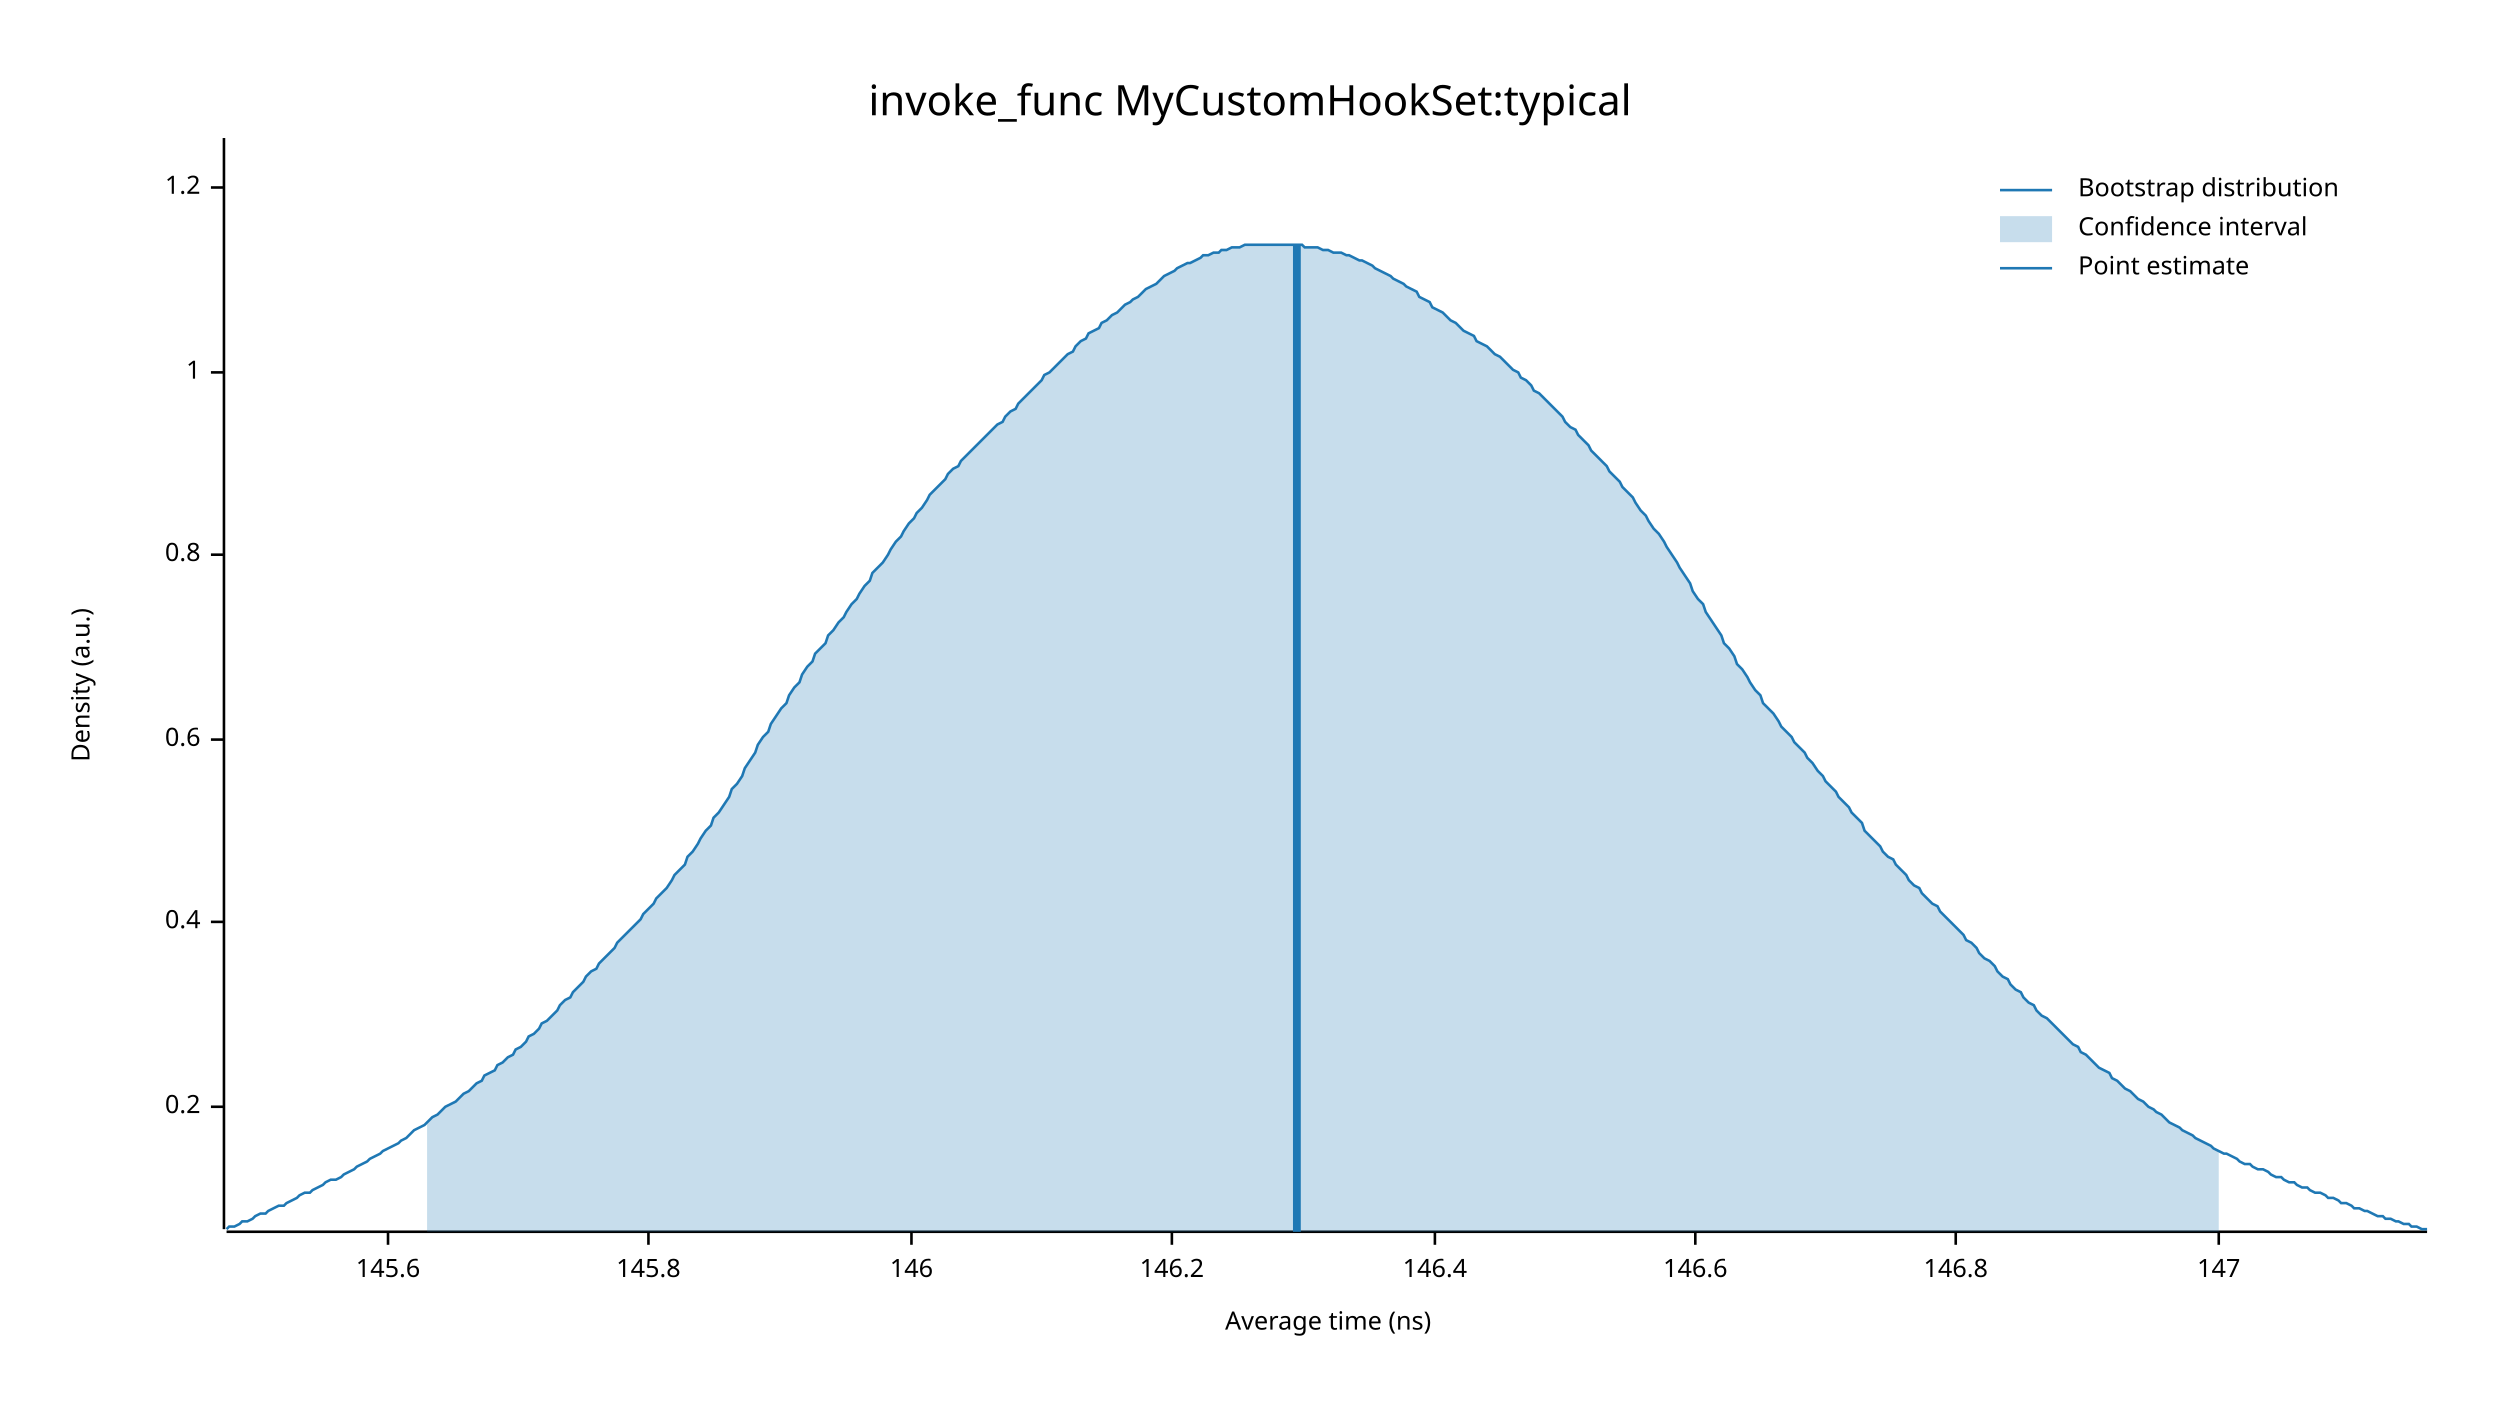
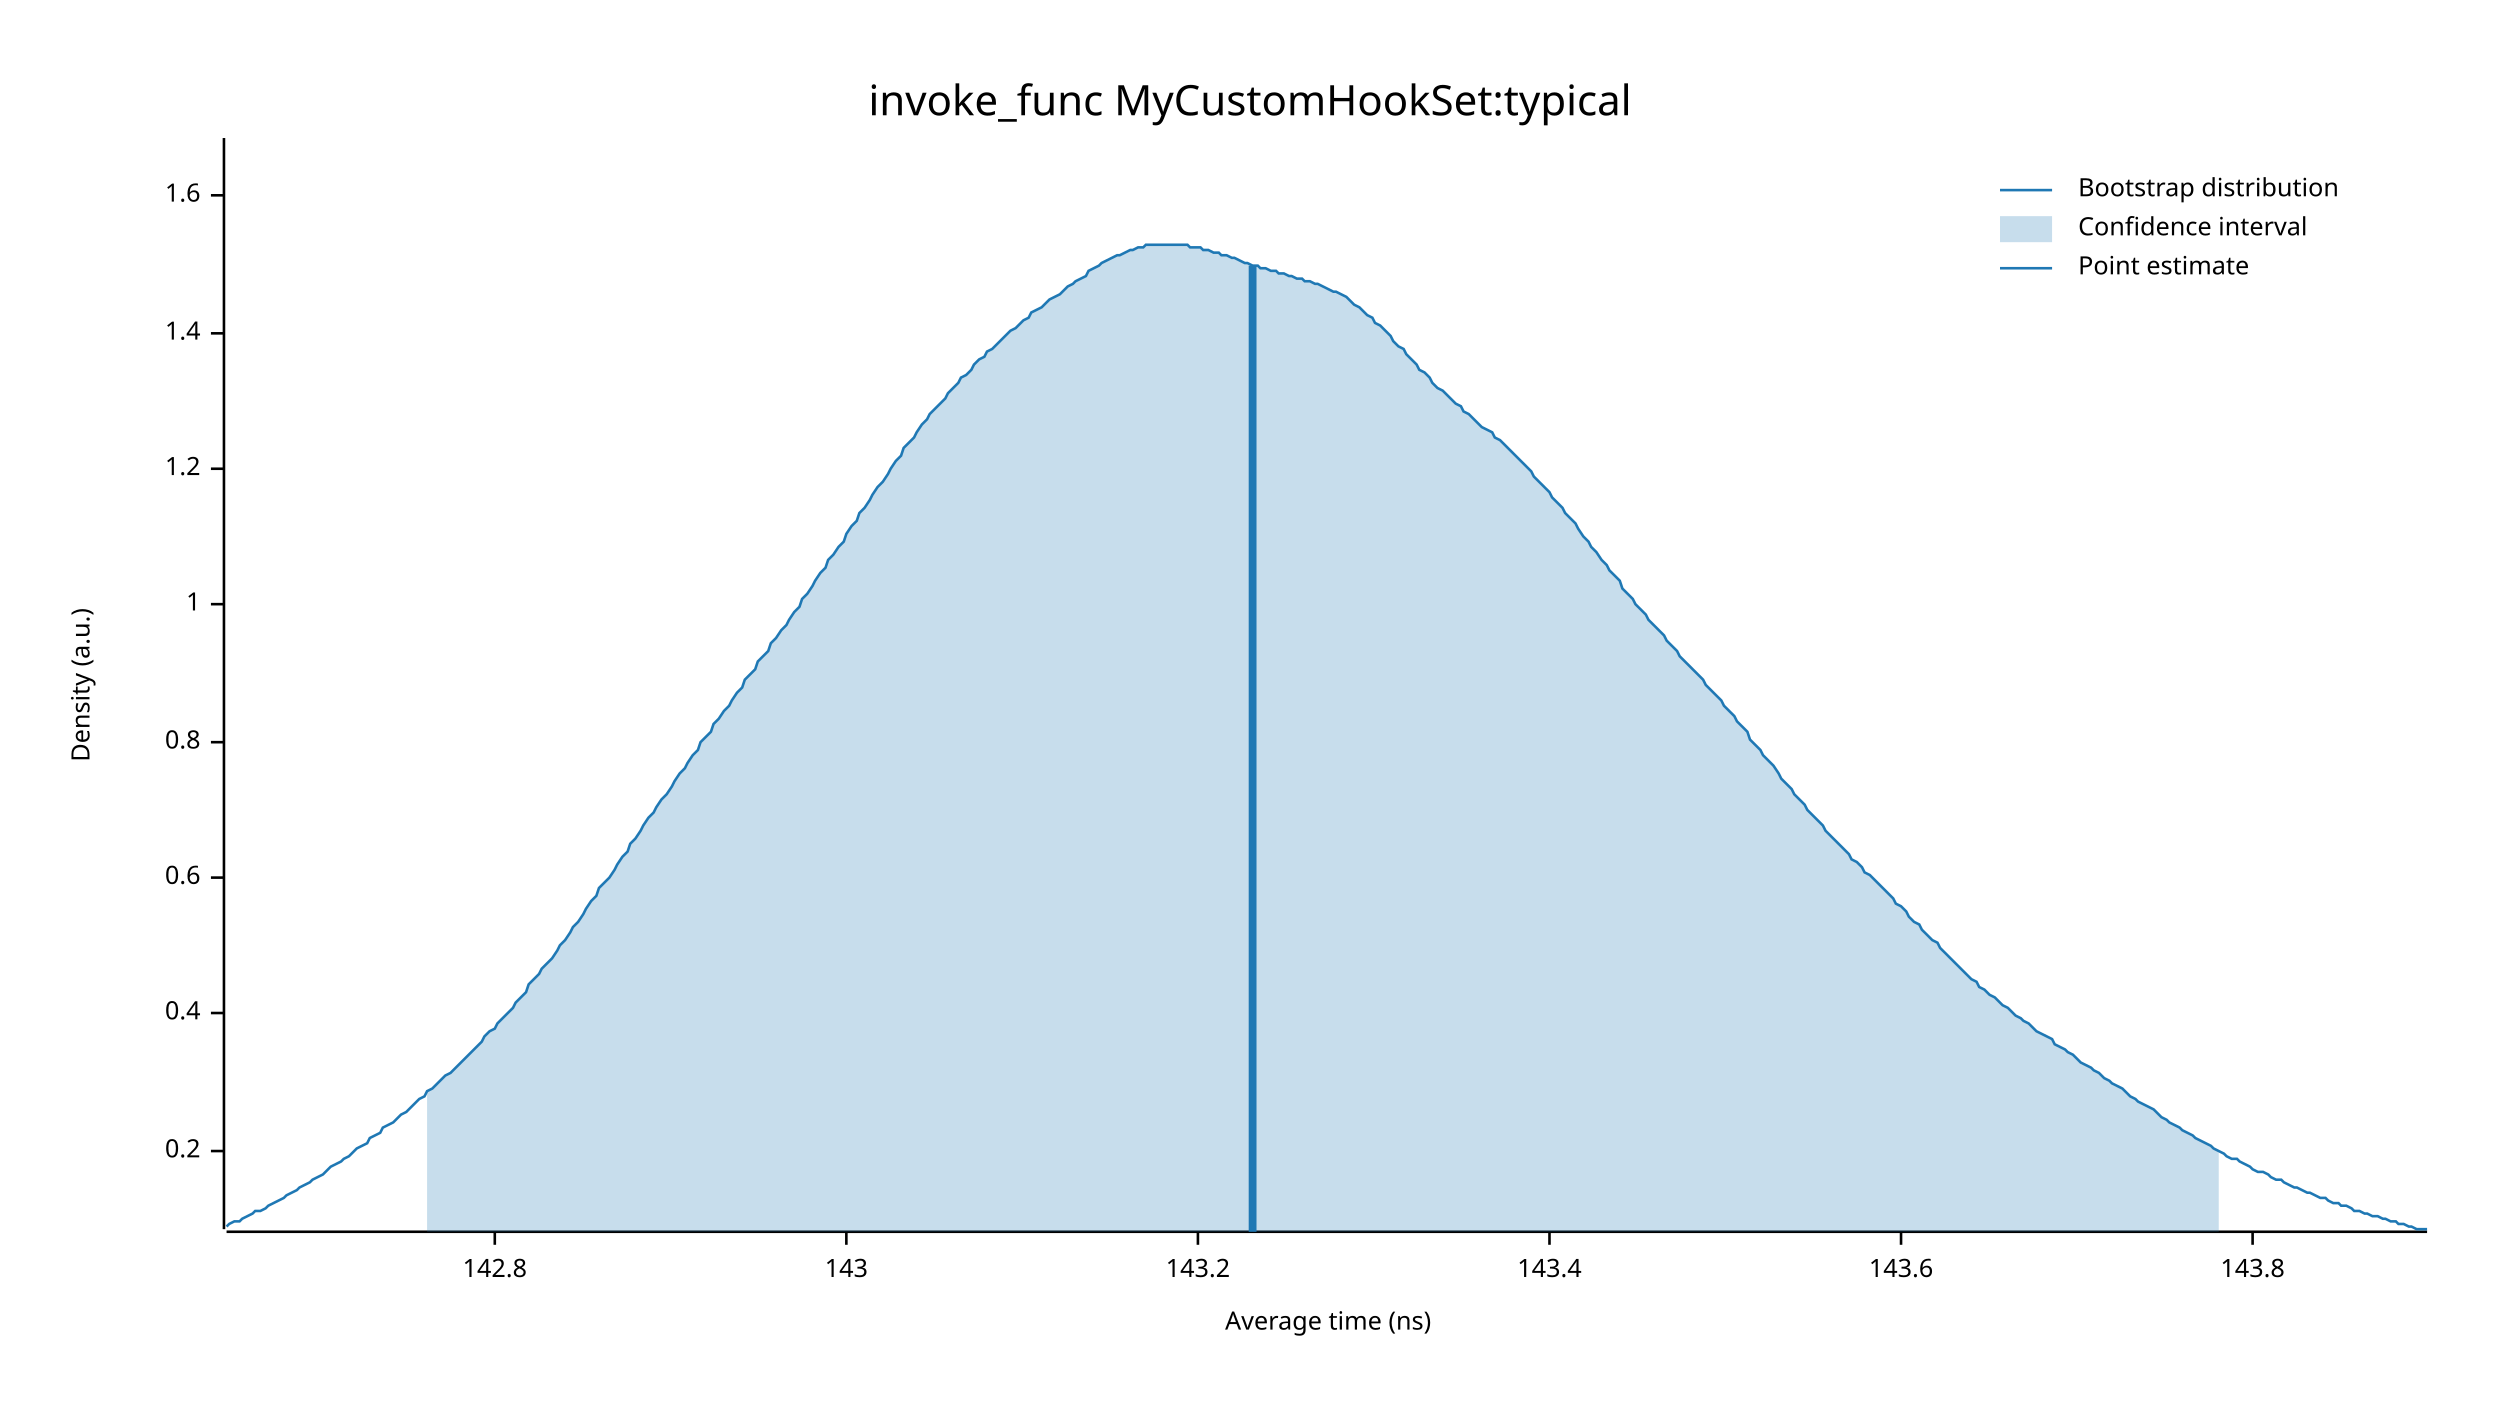
<svg xmlns="http://www.w3.org/2000/svg" width="960" height="540" viewBox="0 0 960 540">
  <text x="480" y="32" dy="0.76em" text-anchor="middle" font-family="sans-serif" font-size="16.129" opacity="1" fill="#000000">
invoke_func MyCustomHookSet:typical
</text>
  <text x="27" y="263" dy="0.76em" text-anchor="middle" font-family="sans-serif" font-size="9.677" opacity="1" fill="#000000" transform="rotate(270, 27, 263)">
Density (a.u.)
</text>
  <text x="510" y="513" dy="-0.5ex" text-anchor="middle" font-family="sans-serif" font-size="9.677" opacity="1" fill="#000000">
Average time (ns)
</text>
  <polyline fill="none" opacity="1" stroke="#000000" stroke-width="1" points="86,53 86,472 " />
-   <text x="77" y="425" dy="0.5ex" text-anchor="end" font-family="sans-serif" font-size="9.677" opacity="1" fill="#000000">
+   <text x="77" y="442" dy="0.5ex" text-anchor="end" font-family="sans-serif" font-size="9.677" opacity="1" fill="#000000">
0.2
</text>
-   <polyline fill="none" opacity="1" stroke="#000000" stroke-width="1" points="81,425 86,425 " />
-   <text x="77" y="354" dy="0.5ex" text-anchor="end" font-family="sans-serif" font-size="9.677" opacity="1" fill="#000000">
+   <polyline fill="none" opacity="1" stroke="#000000" stroke-width="1" points="81,442 86,442 " />
+   <text x="77" y="389" dy="0.5ex" text-anchor="end" font-family="sans-serif" font-size="9.677" opacity="1" fill="#000000">
0.4
</text>
-   <polyline fill="none" opacity="1" stroke="#000000" stroke-width="1" points="81,354 86,354 " />
-   <text x="77" y="284" dy="0.5ex" text-anchor="end" font-family="sans-serif" font-size="9.677" opacity="1" fill="#000000">
+   <polyline fill="none" opacity="1" stroke="#000000" stroke-width="1" points="81,389 86,389 " />
+   <text x="77" y="337" dy="0.5ex" text-anchor="end" font-family="sans-serif" font-size="9.677" opacity="1" fill="#000000">
0.6
</text>
-   <polyline fill="none" opacity="1" stroke="#000000" stroke-width="1" points="81,284 86,284 " />
-   <text x="77" y="213" dy="0.5ex" text-anchor="end" font-family="sans-serif" font-size="9.677" opacity="1" fill="#000000">
+   <polyline fill="none" opacity="1" stroke="#000000" stroke-width="1" points="81,337 86,337 " />
+   <text x="77" y="285" dy="0.5ex" text-anchor="end" font-family="sans-serif" font-size="9.677" opacity="1" fill="#000000">
0.8
</text>
-   <polyline fill="none" opacity="1" stroke="#000000" stroke-width="1" points="81,213 86,213 " />
-   <text x="77" y="143" dy="0.5ex" text-anchor="end" font-family="sans-serif" font-size="9.677" opacity="1" fill="#000000">
+   <polyline fill="none" opacity="1" stroke="#000000" stroke-width="1" points="81,285 86,285 " />
+   <text x="77" y="232" dy="0.5ex" text-anchor="end" font-family="sans-serif" font-size="9.677" opacity="1" fill="#000000">
1
</text>
-   <polyline fill="none" opacity="1" stroke="#000000" stroke-width="1" points="81,143 86,143 " />
-   <text x="77" y="72" dy="0.5ex" text-anchor="end" font-family="sans-serif" font-size="9.677" opacity="1" fill="#000000">
+   <polyline fill="none" opacity="1" stroke="#000000" stroke-width="1" points="81,232 86,232 " />
+   <text x="77" y="180" dy="0.5ex" text-anchor="end" font-family="sans-serif" font-size="9.677" opacity="1" fill="#000000">
1.2
</text>
-   <polyline fill="none" opacity="1" stroke="#000000" stroke-width="1" points="81,72 86,72 " />
+   <polyline fill="none" opacity="1" stroke="#000000" stroke-width="1" points="81,180 86,180 " />
+   <text x="77" y="128" dy="0.5ex" text-anchor="end" font-family="sans-serif" font-size="9.677" opacity="1" fill="#000000">
+ 1.4
+ </text>
+   <polyline fill="none" opacity="1" stroke="#000000" stroke-width="1" points="81,128 86,128 " />
+   <text x="77" y="75" dy="0.5ex" text-anchor="end" font-family="sans-serif" font-size="9.677" opacity="1" fill="#000000">
+ 1.6
+ </text>
+   <polyline fill="none" opacity="1" stroke="#000000" stroke-width="1" points="81,75 86,75 " />
  <polyline fill="none" opacity="1" stroke="#000000" stroke-width="1" points="87,473 932,473 " />
-   <text x="149" y="483" dy="0.76em" text-anchor="middle" font-family="sans-serif" font-size="9.677" opacity="1" fill="#000000">
- 145.6
+   <text x="190" y="483" dy="0.76em" text-anchor="middle" font-family="sans-serif" font-size="9.677" opacity="1" fill="#000000">
+ 142.8
</text>
-   <polyline fill="none" opacity="1" stroke="#000000" stroke-width="1" points="149,473 149,478 " />
-   <text x="249" y="483" dy="0.76em" text-anchor="middle" font-family="sans-serif" font-size="9.677" opacity="1" fill="#000000">
- 145.8
+   <polyline fill="none" opacity="1" stroke="#000000" stroke-width="1" points="190,473 190,478 " />
+   <text x="325" y="483" dy="0.76em" text-anchor="middle" font-family="sans-serif" font-size="9.677" opacity="1" fill="#000000">
+ 143
</text>
-   <polyline fill="none" opacity="1" stroke="#000000" stroke-width="1" points="249,473 249,478 " />
-   <text x="350" y="483" dy="0.76em" text-anchor="middle" font-family="sans-serif" font-size="9.677" opacity="1" fill="#000000">
- 146
+   <polyline fill="none" opacity="1" stroke="#000000" stroke-width="1" points="325,473 325,478 " />
+   <text x="460" y="483" dy="0.76em" text-anchor="middle" font-family="sans-serif" font-size="9.677" opacity="1" fill="#000000">
+ 143.2
</text>
-   <polyline fill="none" opacity="1" stroke="#000000" stroke-width="1" points="350,473 350,478 " />
-   <text x="450" y="483" dy="0.76em" text-anchor="middle" font-family="sans-serif" font-size="9.677" opacity="1" fill="#000000">
- 146.2
+   <polyline fill="none" opacity="1" stroke="#000000" stroke-width="1" points="460,473 460,478 " />
+   <text x="595" y="483" dy="0.76em" text-anchor="middle" font-family="sans-serif" font-size="9.677" opacity="1" fill="#000000">
+ 143.4
</text>
-   <polyline fill="none" opacity="1" stroke="#000000" stroke-width="1" points="450,473 450,478 " />
-   <text x="551" y="483" dy="0.76em" text-anchor="middle" font-family="sans-serif" font-size="9.677" opacity="1" fill="#000000">
- 146.4
+   <polyline fill="none" opacity="1" stroke="#000000" stroke-width="1" points="595,473 595,478 " />
+   <text x="730" y="483" dy="0.76em" text-anchor="middle" font-family="sans-serif" font-size="9.677" opacity="1" fill="#000000">
+ 143.6
</text>
-   <polyline fill="none" opacity="1" stroke="#000000" stroke-width="1" points="551,473 551,478 " />
-   <text x="651" y="483" dy="0.76em" text-anchor="middle" font-family="sans-serif" font-size="9.677" opacity="1" fill="#000000">
- 146.6
+   <polyline fill="none" opacity="1" stroke="#000000" stroke-width="1" points="730,473 730,478 " />
+   <text x="865" y="483" dy="0.76em" text-anchor="middle" font-family="sans-serif" font-size="9.677" opacity="1" fill="#000000">
+ 143.8
</text>
-   <polyline fill="none" opacity="1" stroke="#000000" stroke-width="1" points="651,473 651,478 " />
-   <text x="751" y="483" dy="0.76em" text-anchor="middle" font-family="sans-serif" font-size="9.677" opacity="1" fill="#000000">
- 146.8
- </text>
-   <polyline fill="none" opacity="1" stroke="#000000" stroke-width="1" points="751,473 751,478 " />
-   <text x="852" y="483" dy="0.76em" text-anchor="middle" font-family="sans-serif" font-size="9.677" opacity="1" fill="#000000">
- 147
- </text>
-   <polyline fill="none" opacity="1" stroke="#000000" stroke-width="1" points="852,473 852,478 " />
-   <polyline fill="none" opacity="1" stroke="#1F78B4" stroke-width="1" points="87,472 88,471 90,471 92,470 93,469 95,469 97,468 98,467 100,466 102,466 103,465 105,464 107,463 109,463 110,462 112,461 114,460 115,459 117,458 119,458 120,457 122,456 124,455 125,454 127,453 129,453 131,452 132,451 134,450 136,449 137,448 139,447 141,446 142,445 144,444 146,443 147,442 149,441 151,440 153,439 154,438 156,437 158,435 159,434 161,433 163,432 164,431 166,429 168,428 169,427 171,425 173,424 175,423 176,422 178,420 180,419 181,418 183,416 185,415 186,413 188,412 190,411 191,409 193,408 195,406 197,405 198,403 200,402 202,400 203,398 205,397 207,395 208,393 210,392 212,390 214,388 215,386 217,384 219,383 220,381 222,379 224,377 225,375 227,373 229,372 230,370 232,368 234,366 236,364 237,362 239,360 241,358 242,357 244,355 246,353 247,351 249,349 251,347 252,345 254,343 256,341 258,338 259,336 261,334 263,332 264,329 266,327 268,324 269,322 271,319 273,317 274,314 276,312 278,309 280,306 281,303 283,301 285,298 286,295 288,292 290,289 291,286 293,283 295,281 296,278 298,275 300,272 302,270 303,267 305,264 307,262 308,259 310,256 312,254 313,251 315,249 317,247 318,244 320,242 322,239 324,237 325,235 327,232 329,230 330,228 332,225 334,223 335,220 337,218 339,216 341,213 342,211 344,208 346,206 347,204 349,201 351,199 352,197 354,195 356,192 357,190 359,188 361,186 363,184 364,182 366,180 368,179 369,177 371,175 373,173 374,172 376,170 378,168 379,167 381,165 383,163 385,162 386,160 388,158 390,157 391,155 393,153 395,151 396,150 398,148 400,146 401,144 403,143 405,141 407,139 408,138 410,136 412,135 413,133 415,131 417,130 418,128 420,127 422,126 423,124 425,123 427,121 429,120 430,119 432,117 434,116 435,115 437,114 439,112 440,111 442,110 444,109 445,108 447,106 449,105 451,104 452,103 454,102 456,101 457,101 459,100 461,99 462,98 464,98 466,97 468,97 469,96 471,96 473,95 474,95 476,95 478,94 479,94 481,94 483,94 484,94 486,94 488,94 490,94 491,94 493,94 495,94 496,94 498,94 500,94 501,95 503,95 505,95 506,95 508,96 510,96 512,97 513,97 515,97 517,98 518,98 520,99 522,100 523,100 525,101 527,102 528,103 530,104 532,105 534,106 535,107 537,108 539,109 540,110 542,111 544,112 545,114 547,115 549,116 550,118 552,119 554,120 556,122 557,123 559,124 561,126 562,127 564,128 566,129 567,131 569,132 571,133 573,135 574,136 576,137 578,139 579,140 581,142 583,143 584,145 586,146 588,148 589,150 591,151 593,153 595,155 596,156 598,158 600,160 601,162 603,164 605,165 606,167 608,169 610,171 611,173 613,175 615,177 617,179 618,181 620,183 622,185 623,187 625,189 627,191 628,193 630,196 632,198 633,200 635,203 637,205 639,208 640,210 642,213 644,216 645,218 647,221 649,224 650,227 652,230 654,232 655,235 657,238 659,241 661,244 662,247 664,249 666,252 667,255 669,257 671,260 672,262 674,265 676,267 677,270 679,272 681,274 683,277 684,279 686,281 688,283 689,285 691,287 693,289 694,291 696,293 698,296 700,298 701,300 703,302 705,304 706,306 708,308 710,310 711,312 713,314 715,316 716,319 718,321 720,323 722,325 723,327 725,329 727,330 728,332 730,334 732,336 733,338 735,340 737,341 738,343 740,345 742,347 744,348 745,350 747,352 749,354 750,355 752,357 754,359 755,361 757,362 759,364 760,366 762,368 764,369 766,371 767,373 769,375 771,376 772,378 774,380 776,381 777,383 779,385 781,386 782,388 784,390 786,391 788,393 789,394 791,396 793,398 794,399 796,401 798,402 799,404 801,405 803,407 804,408 806,410 808,411 810,412 811,414 813,415 815,417 816,418 818,419 820,421 821,422 823,423 825,425 827,426 828,427 830,428 832,430 833,431 835,432 837,433 838,434 840,435 842,436 843,437 845,438 847,439 849,440 850,441 852,442 854,443 855,443 857,444 859,445 860,446 862,447 864,447 865,448 867,449 869,449 871,450 872,451 874,452 876,452 877,453 879,454 881,454 882,455 884,456 886,456 887,457 889,458 891,458 893,459 894,460 896,460 898,461 899,462 901,462 903,463 904,464 906,464 908,465 909,465 911,466 913,467 915,467 916,468 918,468 920,469 921,469 923,470 925,470 926,471 928,471 930,472 932,472 " />
-   <polygon opacity="0.25" fill="#1F78B4" points="164,431 166,429 168,428 169,427 171,425 173,424 175,423 176,422 178,420 180,419 181,418 183,416 185,415 186,413 188,412 190,411 191,409 193,408 195,406 197,405 198,403 200,402 202,400 203,398 205,397 207,395 208,393 210,392 212,390 214,388 215,386 217,384 219,383 220,381 222,379 224,377 225,375 227,373 229,372 230,370 232,368 234,366 236,364 237,362 239,360 241,358 242,357 244,355 246,353 247,351 249,349 251,347 252,345 254,343 256,341 258,338 259,336 261,334 263,332 264,329 266,327 268,324 269,322 271,319 273,317 274,314 276,312 278,309 280,306 281,303 283,301 285,298 286,295 288,292 290,289 291,286 293,283 295,281 296,278 298,275 300,272 302,270 303,267 305,264 307,262 308,259 310,256 312,254 313,251 315,249 317,247 318,244 320,242 322,239 324,237 325,235 327,232 329,230 330,228 332,225 334,223 335,220 337,218 339,216 341,213 342,211 344,208 346,206 347,204 349,201 351,199 352,197 354,195 356,192 357,190 359,188 361,186 363,184 364,182 366,180 368,179 369,177 371,175 373,173 374,172 376,170 378,168 379,167 381,165 383,163 385,162 386,160 388,158 390,157 391,155 393,153 395,151 396,150 398,148 400,146 401,144 403,143 405,141 407,139 408,138 410,136 412,135 413,133 415,131 417,130 418,128 420,127 422,126 423,124 425,123 427,121 429,120 430,119 432,117 434,116 435,115 437,114 439,112 440,111 442,110 444,109 445,108 447,106 449,105 451,104 452,103 454,102 456,101 457,101 459,100 461,99 462,98 464,98 466,97 468,97 469,96 471,96 473,95 474,95 476,95 478,94 479,94 481,94 483,94 484,94 486,94 488,94 490,94 491,94 493,94 495,94 496,94 498,94 500,94 501,95 503,95 505,95 506,95 508,96 510,96 512,97 513,97 515,97 517,98 518,98 520,99 522,100 523,100 525,101 527,102 528,103 530,104 532,105 534,106 535,107 537,108 539,109 540,110 542,111 544,112 545,114 547,115 549,116 550,118 552,119 554,120 556,122 557,123 559,124 561,126 562,127 564,128 566,129 567,131 569,132 571,133 573,135 574,136 576,137 578,139 579,140 581,142 583,143 584,145 586,146 588,148 589,150 591,151 593,153 595,155 596,156 598,158 600,160 601,162 603,164 605,165 606,167 608,169 610,171 611,173 613,175 615,177 617,179 618,181 620,183 622,185 623,187 625,189 627,191 628,193 630,196 632,198 633,200 635,203 637,205 639,208 640,210 642,213 644,216 645,218 647,221 649,224 650,227 652,230 654,232 655,235 657,238 659,241 661,244 662,247 664,249 666,252 667,255 669,257 671,260 672,262 674,265 676,267 677,270 679,272 681,274 683,277 684,279 686,281 688,283 689,285 691,287 693,289 694,291 696,293 698,296 700,298 701,300 703,302 705,304 706,306 708,308 710,310 711,312 713,314 715,316 716,319 718,321 720,323 722,325 723,327 725,329 727,330 728,332 730,334 732,336 733,338 735,340 737,341 738,343 740,345 742,347 744,348 745,350 747,352 749,354 750,355 752,357 754,359 755,361 757,362 759,364 760,366 762,368 764,369 766,371 767,373 769,375 771,376 772,378 774,380 776,381 777,383 779,385 781,386 782,388 784,390 786,391 788,393 789,394 791,396 793,398 794,399 796,401 798,402 799,404 801,405 803,407 804,408 806,410 808,411 810,412 811,414 813,415 815,417 816,418 818,419 820,421 821,422 823,423 825,425 827,426 828,427 830,428 832,430 833,431 835,432 837,433 838,434 840,435 842,436 843,437 845,438 847,439 849,440 850,441 852,442 852,473 164,473 " />
-   <polyline fill="none" opacity="1" stroke="#1F78B4" stroke-width="3" points="498,473 498,94 " />
+   <polyline fill="none" opacity="1" stroke="#000000" stroke-width="1" points="865,473 865,478 " />
+   <polyline fill="none" opacity="1" stroke="#1F78B4" stroke-width="1" points="87,471 88,470 90,469 92,469 93,468 95,467 97,466 98,465 100,465 102,464 103,463 105,462 107,461 109,460 110,459 112,458 114,457 115,456 117,455 119,454 120,453 122,452 124,451 125,450 127,448 129,447 131,446 132,445 134,444 136,442 137,441 139,440 141,439 142,437 144,436 146,435 147,433 149,432 151,431 153,429 154,428 156,427 158,425 159,424 161,422 163,421 164,419 166,418 168,416 169,415 171,413 173,412 175,410 176,409 178,407 180,405 181,404 183,402 185,400 186,398 188,396 190,395 191,393 193,391 195,389 197,387 198,385 200,383 202,381 203,378 205,376 207,374 208,372 210,370 212,368 214,365 215,363 217,361 219,358 220,356 222,354 224,351 225,349 227,346 229,344 230,341 232,339 234,337 236,334 237,332 239,329 241,327 242,324 244,322 246,319 247,317 249,314 251,312 252,310 254,307 256,305 258,302 259,300 261,297 263,295 264,293 266,290 268,288 269,285 271,283 273,281 274,278 276,276 278,273 280,271 281,269 283,266 285,264 286,261 288,259 290,257 291,254 293,252 295,250 296,247 298,245 300,242 302,240 303,238 305,235 307,233 308,230 310,228 312,225 313,223 315,220 317,218 318,215 320,213 322,210 324,208 325,205 327,202 329,200 330,197 332,195 334,192 335,190 337,187 339,185 341,182 342,180 344,177 346,175 347,172 349,170 351,168 352,166 354,163 356,161 357,159 359,157 361,155 363,153 364,151 366,149 368,147 369,145 371,144 373,142 374,140 376,138 378,137 379,135 381,134 383,132 385,130 386,129 388,127 390,126 391,125 393,123 395,122 396,120 398,119 400,118 401,117 403,115 405,114 407,113 408,112 410,110 412,109 413,108 415,107 417,106 418,104 420,103 422,102 423,101 425,100 427,99 429,98 430,98 432,97 434,96 435,96 437,95 439,95 440,94 442,94 444,94 445,94 447,94 449,94 451,94 452,94 454,94 456,94 457,95 459,95 461,95 462,96 464,96 466,97 468,97 469,98 471,98 473,99 474,99 476,100 478,101 479,101 481,102 483,102 484,103 486,103 488,104 490,104 491,105 493,105 495,106 496,106 498,107 500,107 501,108 503,108 505,109 506,109 508,110 510,111 512,112 513,112 515,113 517,114 518,115 520,117 522,118 523,119 525,121 527,122 528,124 530,125 532,127 534,129 535,131 537,133 539,134 540,136 542,138 544,140 545,142 547,143 549,145 550,147 552,149 554,150 556,152 557,153 559,155 561,156 562,158 564,159 566,161 567,162 569,164 571,165 573,166 574,168 576,169 578,171 579,172 581,174 583,176 584,177 586,179 588,181 589,183 591,185 593,187 595,189 596,191 598,193 600,195 601,197 603,199 605,201 606,203 608,206 610,208 611,210 613,212 615,215 617,217 618,219 620,221 622,223 623,226 625,228 627,230 628,232 630,234 632,236 633,238 635,240 637,242 639,244 640,246 642,248 644,250 645,252 647,254 649,256 650,257 652,259 654,261 655,263 657,265 659,267 661,269 662,271 664,273 666,275 667,277 669,279 671,281 672,284 674,286 676,288 677,290 679,292 681,294 683,297 684,299 686,301 688,303 689,305 691,307 693,309 694,311 696,313 698,315 700,317 701,319 703,321 705,323 706,324 708,326 710,328 711,330 713,331 715,333 716,335 718,336 720,338 722,340 723,341 725,343 727,345 728,347 730,348 732,350 733,352 735,354 737,355 738,357 740,359 742,361 744,362 745,364 747,366 749,368 750,369 752,371 754,373 755,374 757,376 759,377 760,379 762,380 764,382 766,383 767,384 769,386 771,387 772,388 774,390 776,391 777,392 779,393 781,395 782,396 784,397 786,398 788,399 789,401 791,402 793,403 794,404 796,405 798,407 799,408 801,409 803,410 804,411 806,412 808,414 810,415 811,416 813,417 815,418 816,419 818,421 820,422 821,423 823,424 825,425 827,426 828,427 830,429 832,430 833,431 835,432 837,433 838,434 840,435 842,436 843,437 845,438 847,439 849,440 850,441 852,442 854,443 855,444 857,445 859,445 860,446 862,447 864,448 865,449 867,450 869,450 871,451 872,452 874,453 876,453 877,454 879,455 881,456 882,456 884,457 886,458 887,458 889,459 891,460 893,460 894,461 896,462 898,462 899,463 901,463 903,464 904,465 906,465 908,466 909,466 911,467 913,467 915,468 916,468 918,469 920,469 921,470 923,470 925,471 926,471 928,472 930,472 932,472 " />
+   <polygon opacity="0.25" fill="#1F78B4" points="164,419 166,418 168,416 169,415 171,413 173,412 175,410 176,409 178,407 180,405 181,404 183,402 185,400 186,398 188,396 190,395 191,393 193,391 195,389 197,387 198,385 200,383 202,381 203,378 205,376 207,374 208,372 210,370 212,368 214,365 215,363 217,361 219,358 220,356 222,354 224,351 225,349 227,346 229,344 230,341 232,339 234,337 236,334 237,332 239,329 241,327 242,324 244,322 246,319 247,317 249,314 251,312 252,310 254,307 256,305 258,302 259,300 261,297 263,295 264,293 266,290 268,288 269,285 271,283 273,281 274,278 276,276 278,273 280,271 281,269 283,266 285,264 286,261 288,259 290,257 291,254 293,252 295,250 296,247 298,245 300,242 302,240 303,238 305,235 307,233 308,230 310,228 312,225 313,223 315,220 317,218 318,215 320,213 322,210 324,208 325,205 327,202 329,200 330,197 332,195 334,192 335,190 337,187 339,185 341,182 342,180 344,177 346,175 347,172 349,170 351,168 352,166 354,163 356,161 357,159 359,157 361,155 363,153 364,151 366,149 368,147 369,145 371,144 373,142 374,140 376,138 378,137 379,135 381,134 383,132 385,130 386,129 388,127 390,126 391,125 393,123 395,122 396,120 398,119 400,118 401,117 403,115 405,114 407,113 408,112 410,110 412,109 413,108 415,107 417,106 418,104 420,103 422,102 423,101 425,100 427,99 429,98 430,98 432,97 434,96 435,96 437,95 439,95 440,94 442,94 444,94 445,94 447,94 449,94 451,94 452,94 454,94 456,94 457,95 459,95 461,95 462,96 464,96 466,97 468,97 469,98 471,98 473,99 474,99 476,100 478,101 479,101 481,102 483,102 484,103 486,103 488,104 490,104 491,105 493,105 495,106 496,106 498,107 500,107 501,108 503,108 505,109 506,109 508,110 510,111 512,112 513,112 515,113 517,114 518,115 520,117 522,118 523,119 525,121 527,122 528,124 530,125 532,127 534,129 535,131 537,133 539,134 540,136 542,138 544,140 545,142 547,143 549,145 550,147 552,149 554,150 556,152 557,153 559,155 561,156 562,158 564,159 566,161 567,162 569,164 571,165 573,166 574,168 576,169 578,171 579,172 581,174 583,176 584,177 586,179 588,181 589,183 591,185 593,187 595,189 596,191 598,193 600,195 601,197 603,199 605,201 606,203 608,206 610,208 611,210 613,212 615,215 617,217 618,219 620,221 622,223 623,226 625,228 627,230 628,232 630,234 632,236 633,238 635,240 637,242 639,244 640,246 642,248 644,250 645,252 647,254 649,256 650,257 652,259 654,261 655,263 657,265 659,267 661,269 662,271 664,273 666,275 667,277 669,279 671,281 672,284 674,286 676,288 677,290 679,292 681,294 683,297 684,299 686,301 688,303 689,305 691,307 693,309 694,311 696,313 698,315 700,317 701,319 703,321 705,323 706,324 708,326 710,328 711,330 713,331 715,333 716,335 718,336 720,338 722,340 723,341 725,343 727,345 728,347 730,348 732,350 733,352 735,354 737,355 738,357 740,359 742,361 744,362 745,364 747,366 749,368 750,369 752,371 754,373 755,374 757,376 759,377 760,379 762,380 764,382 766,383 767,384 769,386 771,387 772,388 774,390 776,391 777,392 779,393 781,395 782,396 784,397 786,398 788,399 789,401 791,402 793,403 794,404 796,405 798,407 799,408 801,409 803,410 804,411 806,412 808,414 810,415 811,416 813,417 815,418 816,419 818,421 820,422 821,423 823,424 825,425 827,426 828,427 830,429 832,430 833,431 835,432 837,433 838,434 840,435 842,436 843,437 845,438 847,439 849,440 850,441 852,442 852,473 164,473 " />
+   <polyline fill="none" opacity="1" stroke="#1F78B4" stroke-width="3" points="481,473 481,102 " />
  <text x="798" y="68" dy="0.76em" text-anchor="start" font-family="sans-serif" font-size="9.677" opacity="1" fill="#000000">
Bootstrap distribution
</text>
  <text x="798" y="83" dy="0.76em" text-anchor="start" font-family="sans-serif" font-size="9.677" opacity="1" fill="#000000">
Confidence interval
</text>
  <text x="798" y="98" dy="0.76em" text-anchor="start" font-family="sans-serif" font-size="9.677" opacity="1" fill="#000000">
Point estimate
</text>
  <polyline fill="none" opacity="1" stroke="#1F78B4" stroke-width="1" points="768,73 788,73 " />
  <rect x="768" y="83" width="20" height="10" opacity="0.25" fill="#1F78B4" stroke="none" />
  <polyline fill="none" opacity="1" stroke="#1F78B4" stroke-width="1" points="768,103 788,103 " />
</svg>
